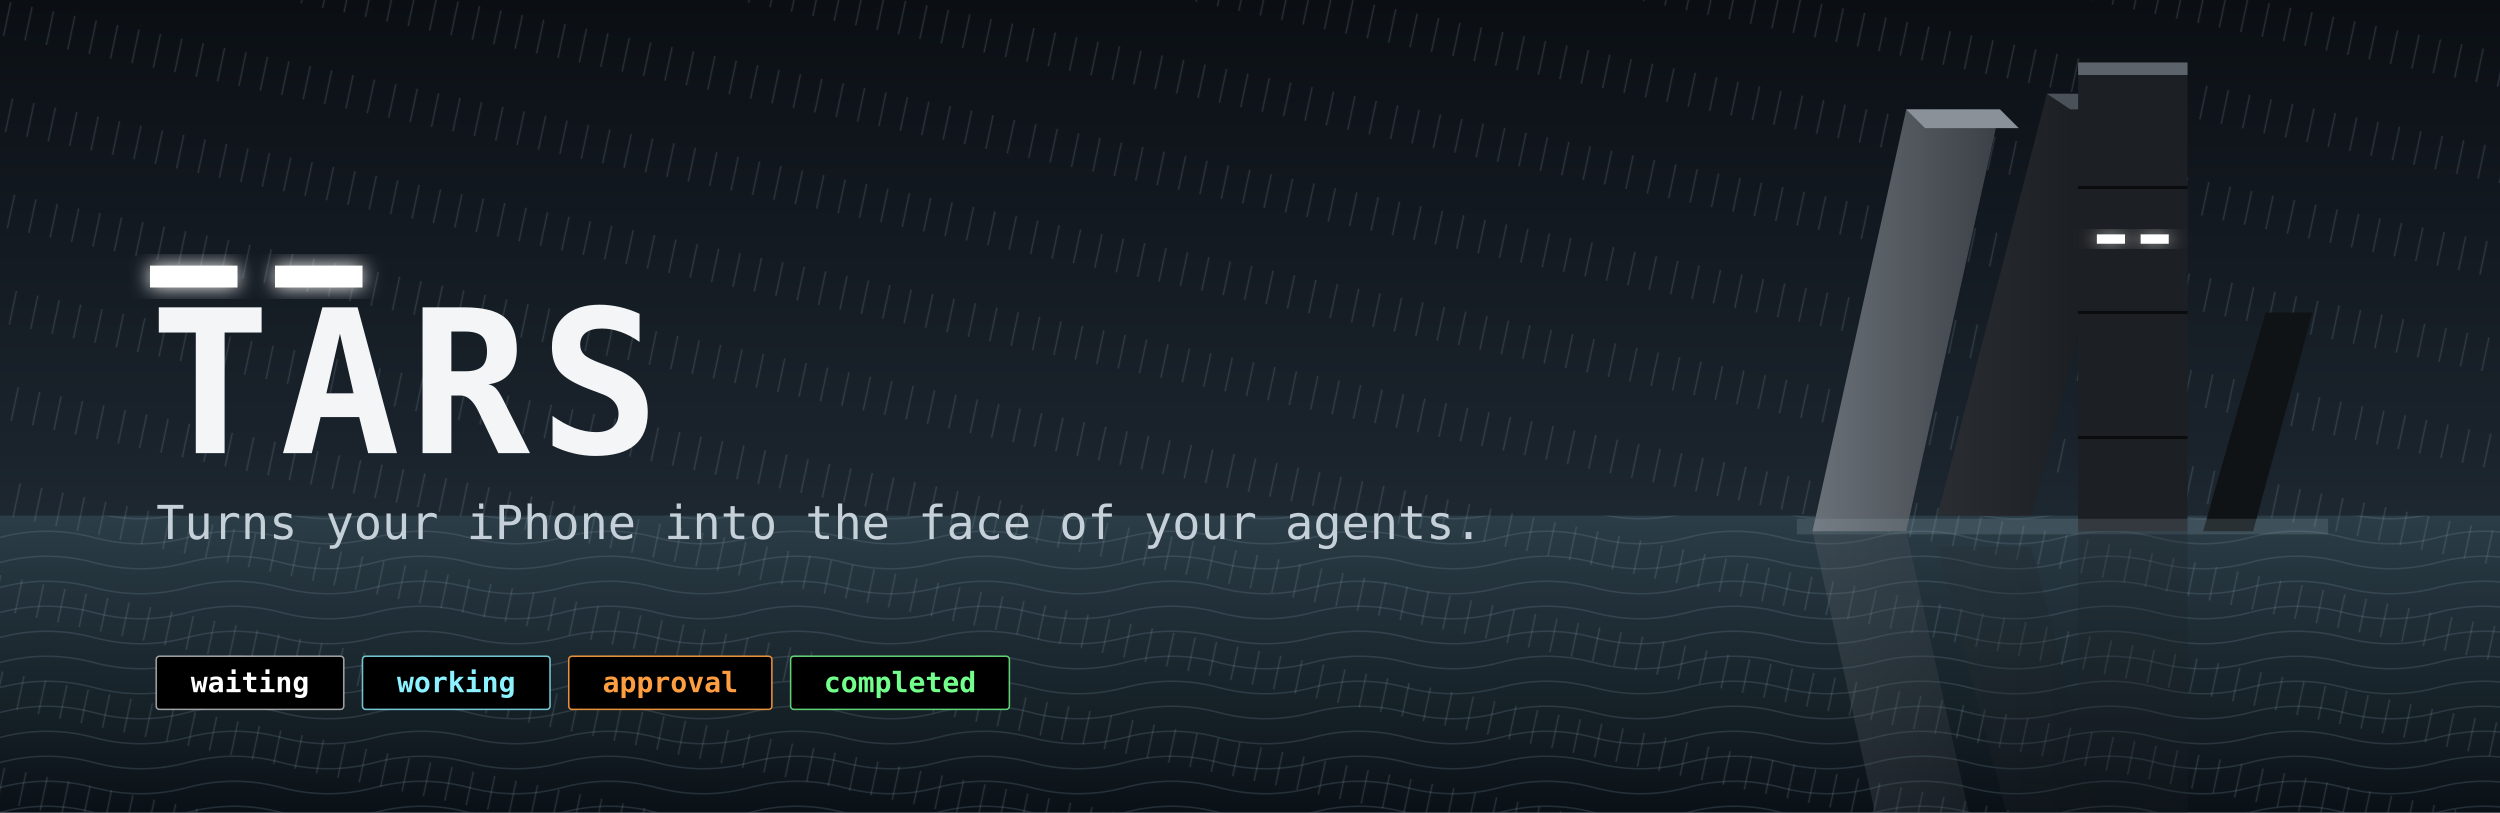
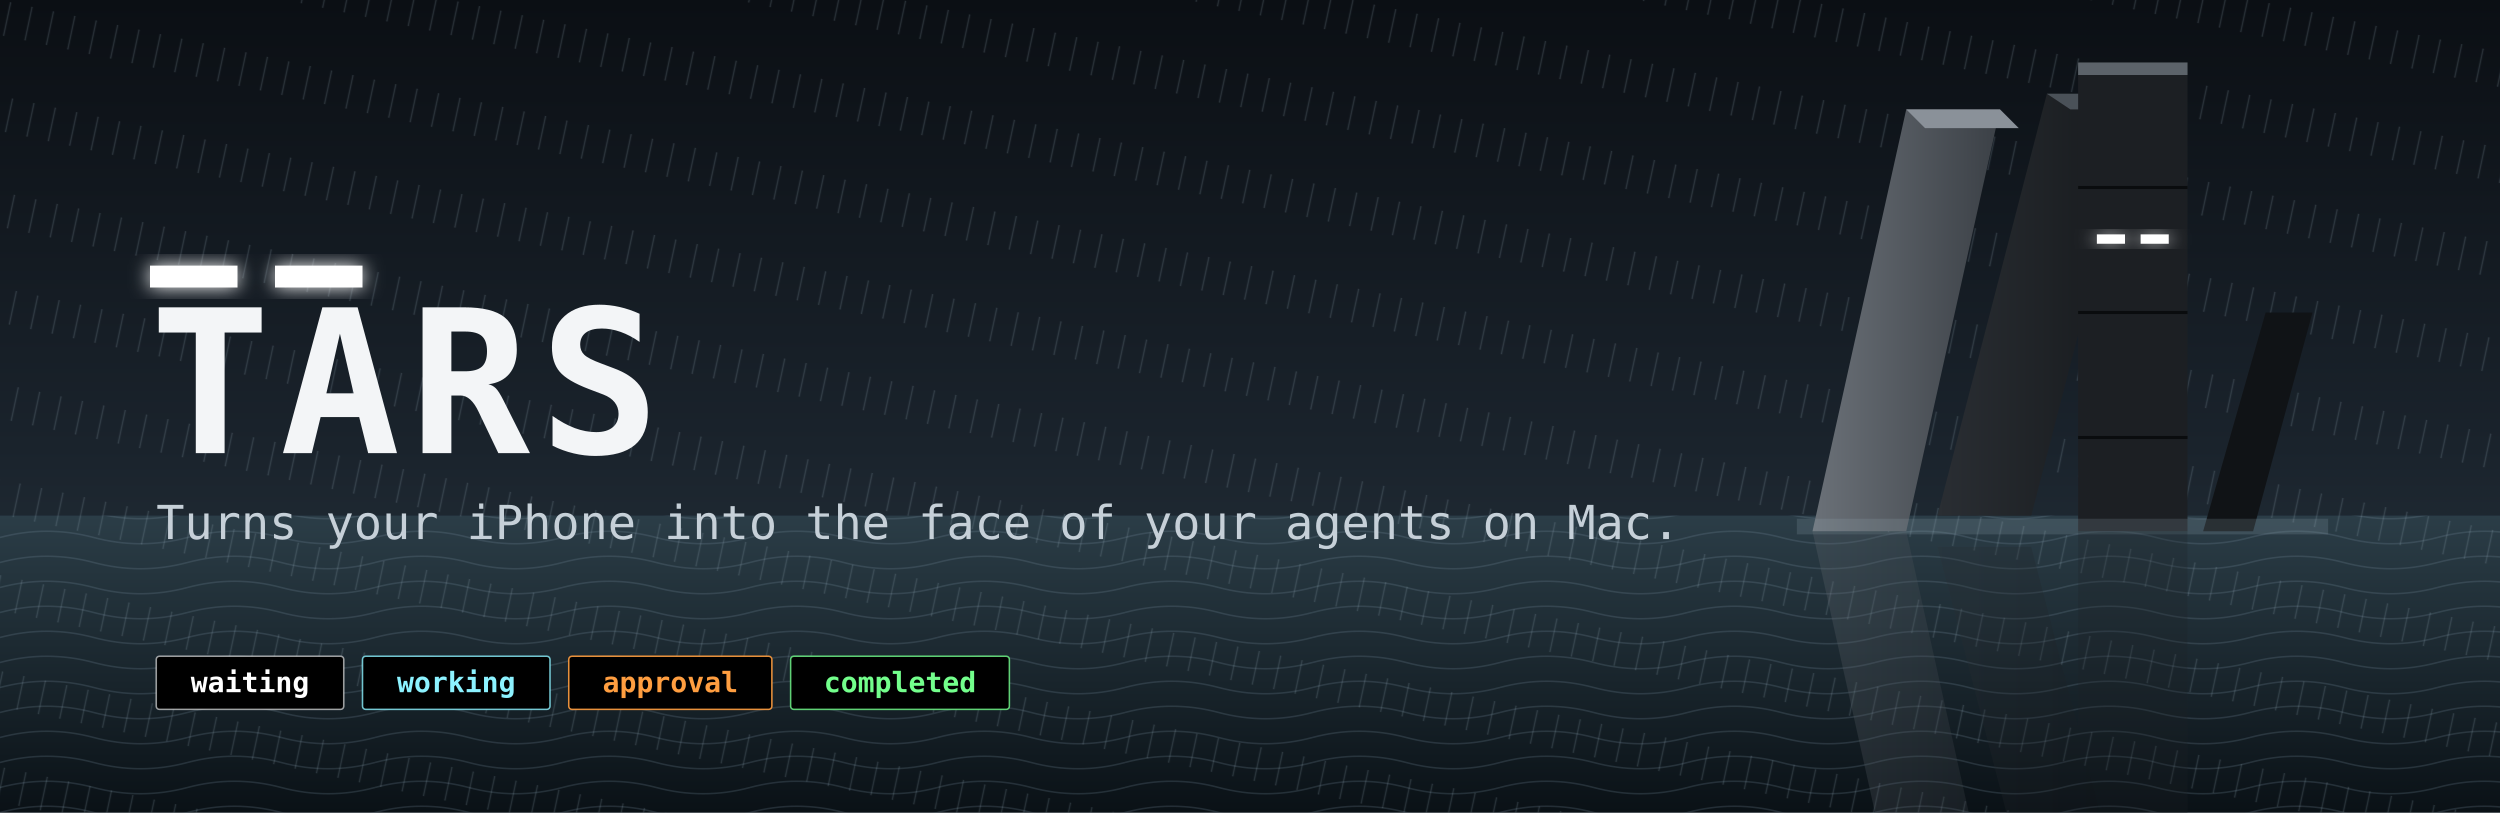
<svg xmlns="http://www.w3.org/2000/svg" width="1600" height="520" viewBox="0 0 1600 520" font-family="ui-monospace, SFMono-Regular, Menlo, Consolas, monospace">
  <defs>
    <linearGradient id="sky" x1="0" y1="0" x2="0" y2="1">
      <stop offset="0" stop-color="#0b0f14" />
      <stop offset="0.55" stop-color="#1a232c" />
      <stop offset="1" stop-color="#2c3a44" />
    </linearGradient>
    <linearGradient id="sea" x1="0" y1="0" x2="0" y2="1">
      <stop offset="0" stop-color="#2b3d47" />
      <stop offset="1" stop-color="#0a1116" />
    </linearGradient>
    <linearGradient id="slabL" x1="0" y1="0" x2="1" y2="0">
      <stop offset="0" stop-color="#6b7178" />
      <stop offset="1" stop-color="#3b4046" />
    </linearGradient>
    <linearGradient id="slabR" x1="0" y1="0" x2="1" y2="0">
      <stop offset="0" stop-color="#2a2e33" />
      <stop offset="1" stop-color="#15181b" />
    </linearGradient>
    <filter id="glow" x="-50%" y="-50%" width="200%" height="200%">
      <feGaussianBlur stdDeviation="6" result="b" />
      <feMerge>
        <feMergeNode in="b" />
        <feMergeNode in="SourceGraphic" />
      </feMerge>
    </filter>
    <pattern id="rain" width="14" height="60" patternUnits="userSpaceOnUse" patternTransform="rotate(12)">
      <line x1="7" y1="0" x2="7" y2="22" stroke="#9fb3c0" stroke-opacity="0.18" stroke-width="1" />
    </pattern>
    <pattern id="ripple" width="120" height="16" patternUnits="userSpaceOnUse">
      <path d="M0 8 Q30 0 60 8 T120 8" fill="none" stroke="#7d95a3" stroke-opacity="0.22" stroke-width="1" />
    </pattern>
  </defs>
  <rect width="1600" height="520" fill="url(#sky)" />
  <rect y="330" width="1600" height="190" fill="url(#sea)" />
  <rect y="330" width="1600" height="190" fill="url(#ripple)" />
  <rect width="1600" height="520" fill="url(#rain)" />
  <g transform="translate(1180,0)">
    <polygon points="60,330 130,60 190,60 120,330" fill="url(#slabR)" />
    <polygon points="130,60 190,60 205,70 145,70" fill="#4a5158" />
    <polygon points="-20,340 40,70 100,70 40,340" fill="url(#slabL)" />
    <polygon points="40,70 100,70 112,82 52,82" fill="#8a9199" />
    <rect x="150" y="40" width="70" height="300" fill="#1c1f23" />
    <rect x="150" y="40" width="70" height="8" fill="#5c636a" />
    <line x1="150" y1="120" x2="220" y2="120" stroke="#0a0c0e" stroke-width="2" />
    <line x1="150" y1="200" x2="220" y2="200" stroke="#0a0c0e" stroke-width="2" />
    <line x1="150" y1="280" x2="220" y2="280" stroke="#0a0c0e" stroke-width="2" />
    <g fill="#ffffff" filter="url(#glow)">
      <rect x="162" y="150" width="18" height="6" />
      <rect x="190" y="150" width="18" height="6" />
    </g>
    <polygon points="230,340 270,200 300,200 262,340" fill="#101316" />
    <rect x="-30" y="332" width="340" height="10" fill="#9fb3c0" fill-opacity="0.18" />
    <g opacity="0.25" transform="translate(0,680) scale(1,-1)">
      <rect x="150" y="40" width="70" height="300" fill="#1c1f23" />
      <polygon points="-20,340 40,70 100,70 40,340" fill="url(#slabL)" />
      <polygon points="60,330 130,60 190,60 120,330" fill="url(#slabR)" />
      <g fill="#ffffff">
        <rect x="162" y="150" width="18" height="6" />
        <rect x="190" y="150" width="18" height="6" />
      </g>
    </g>
  </g>
  <g transform="translate(96,0)">
    <g fill="#ffffff" filter="url(#glow)">
      <rect x="0" y="170" width="56" height="14" />
      <rect x="80" y="170" width="56" height="14" />
    </g>
    <text x="0" y="290" font-size="128" font-weight="700" fill="#f3f5f7" letter-spacing="6">TARS</text>
-     <text x="4" y="345" font-size="30" fill="#c6d0d8">Turns your iPhone into the face of your agents.</text>
+     <text x="4" y="345" font-size="30" fill="#c6d0d8">Turns your iPhone into the face of your agents on Mac.</text>
    <g font-size="18" font-weight="600">
      <rect x="4" y="420" width="120" height="34" rx="2" fill="#000" stroke="#ffffff" stroke-opacity="0.6" />
      <text x="64" y="443" text-anchor="middle" fill="#ffffff">waiting</text>
      <rect x="136" y="420" width="120" height="34" rx="2" fill="#000" stroke="#8cf2ff" stroke-opacity="0.8" />
      <text x="196" y="443" text-anchor="middle" fill="#8cf2ff">working</text>
      <rect x="268" y="420" width="130" height="34" rx="2" fill="#000" stroke="#ff9e40" stroke-opacity="0.9" />
      <text x="333" y="443" text-anchor="middle" fill="#ff9e40">approval</text>
      <rect x="410" y="420" width="140" height="34" rx="2" fill="#000" stroke="#73ff8c" stroke-opacity="0.8" />
      <text x="480" y="443" text-anchor="middle" fill="#73ff8c">completed</text>
    </g>
  </g>
</svg>
